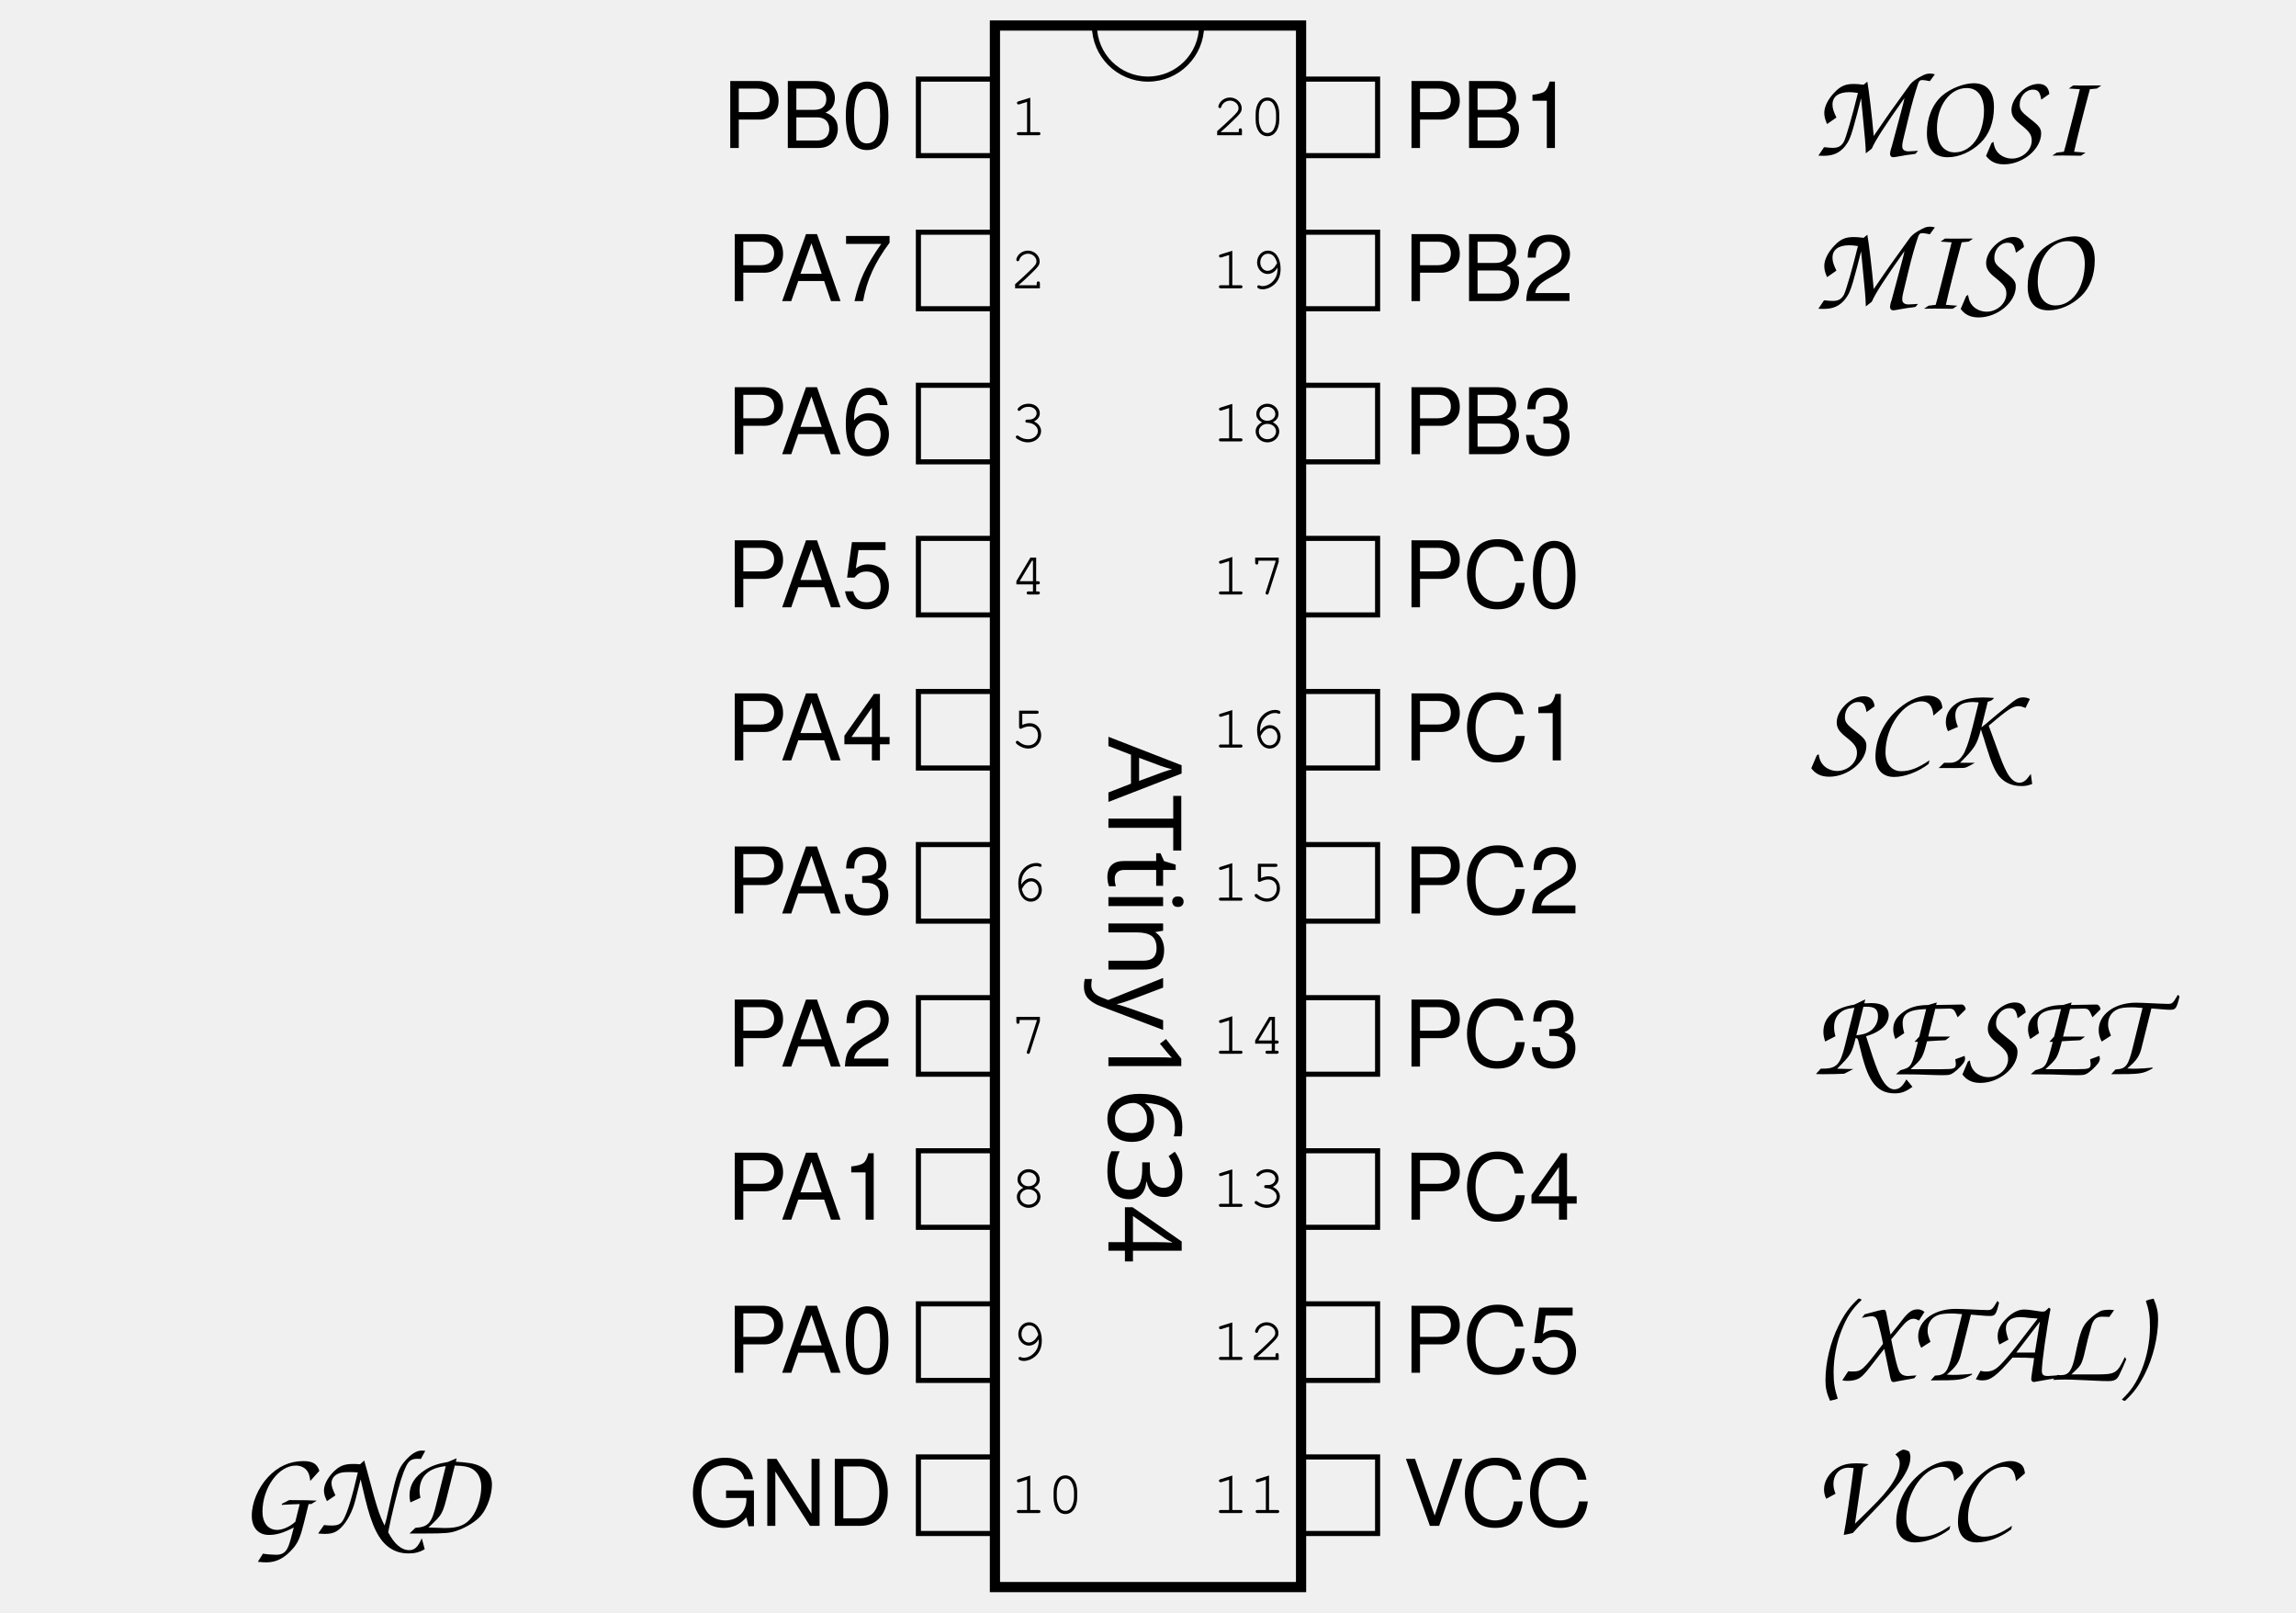
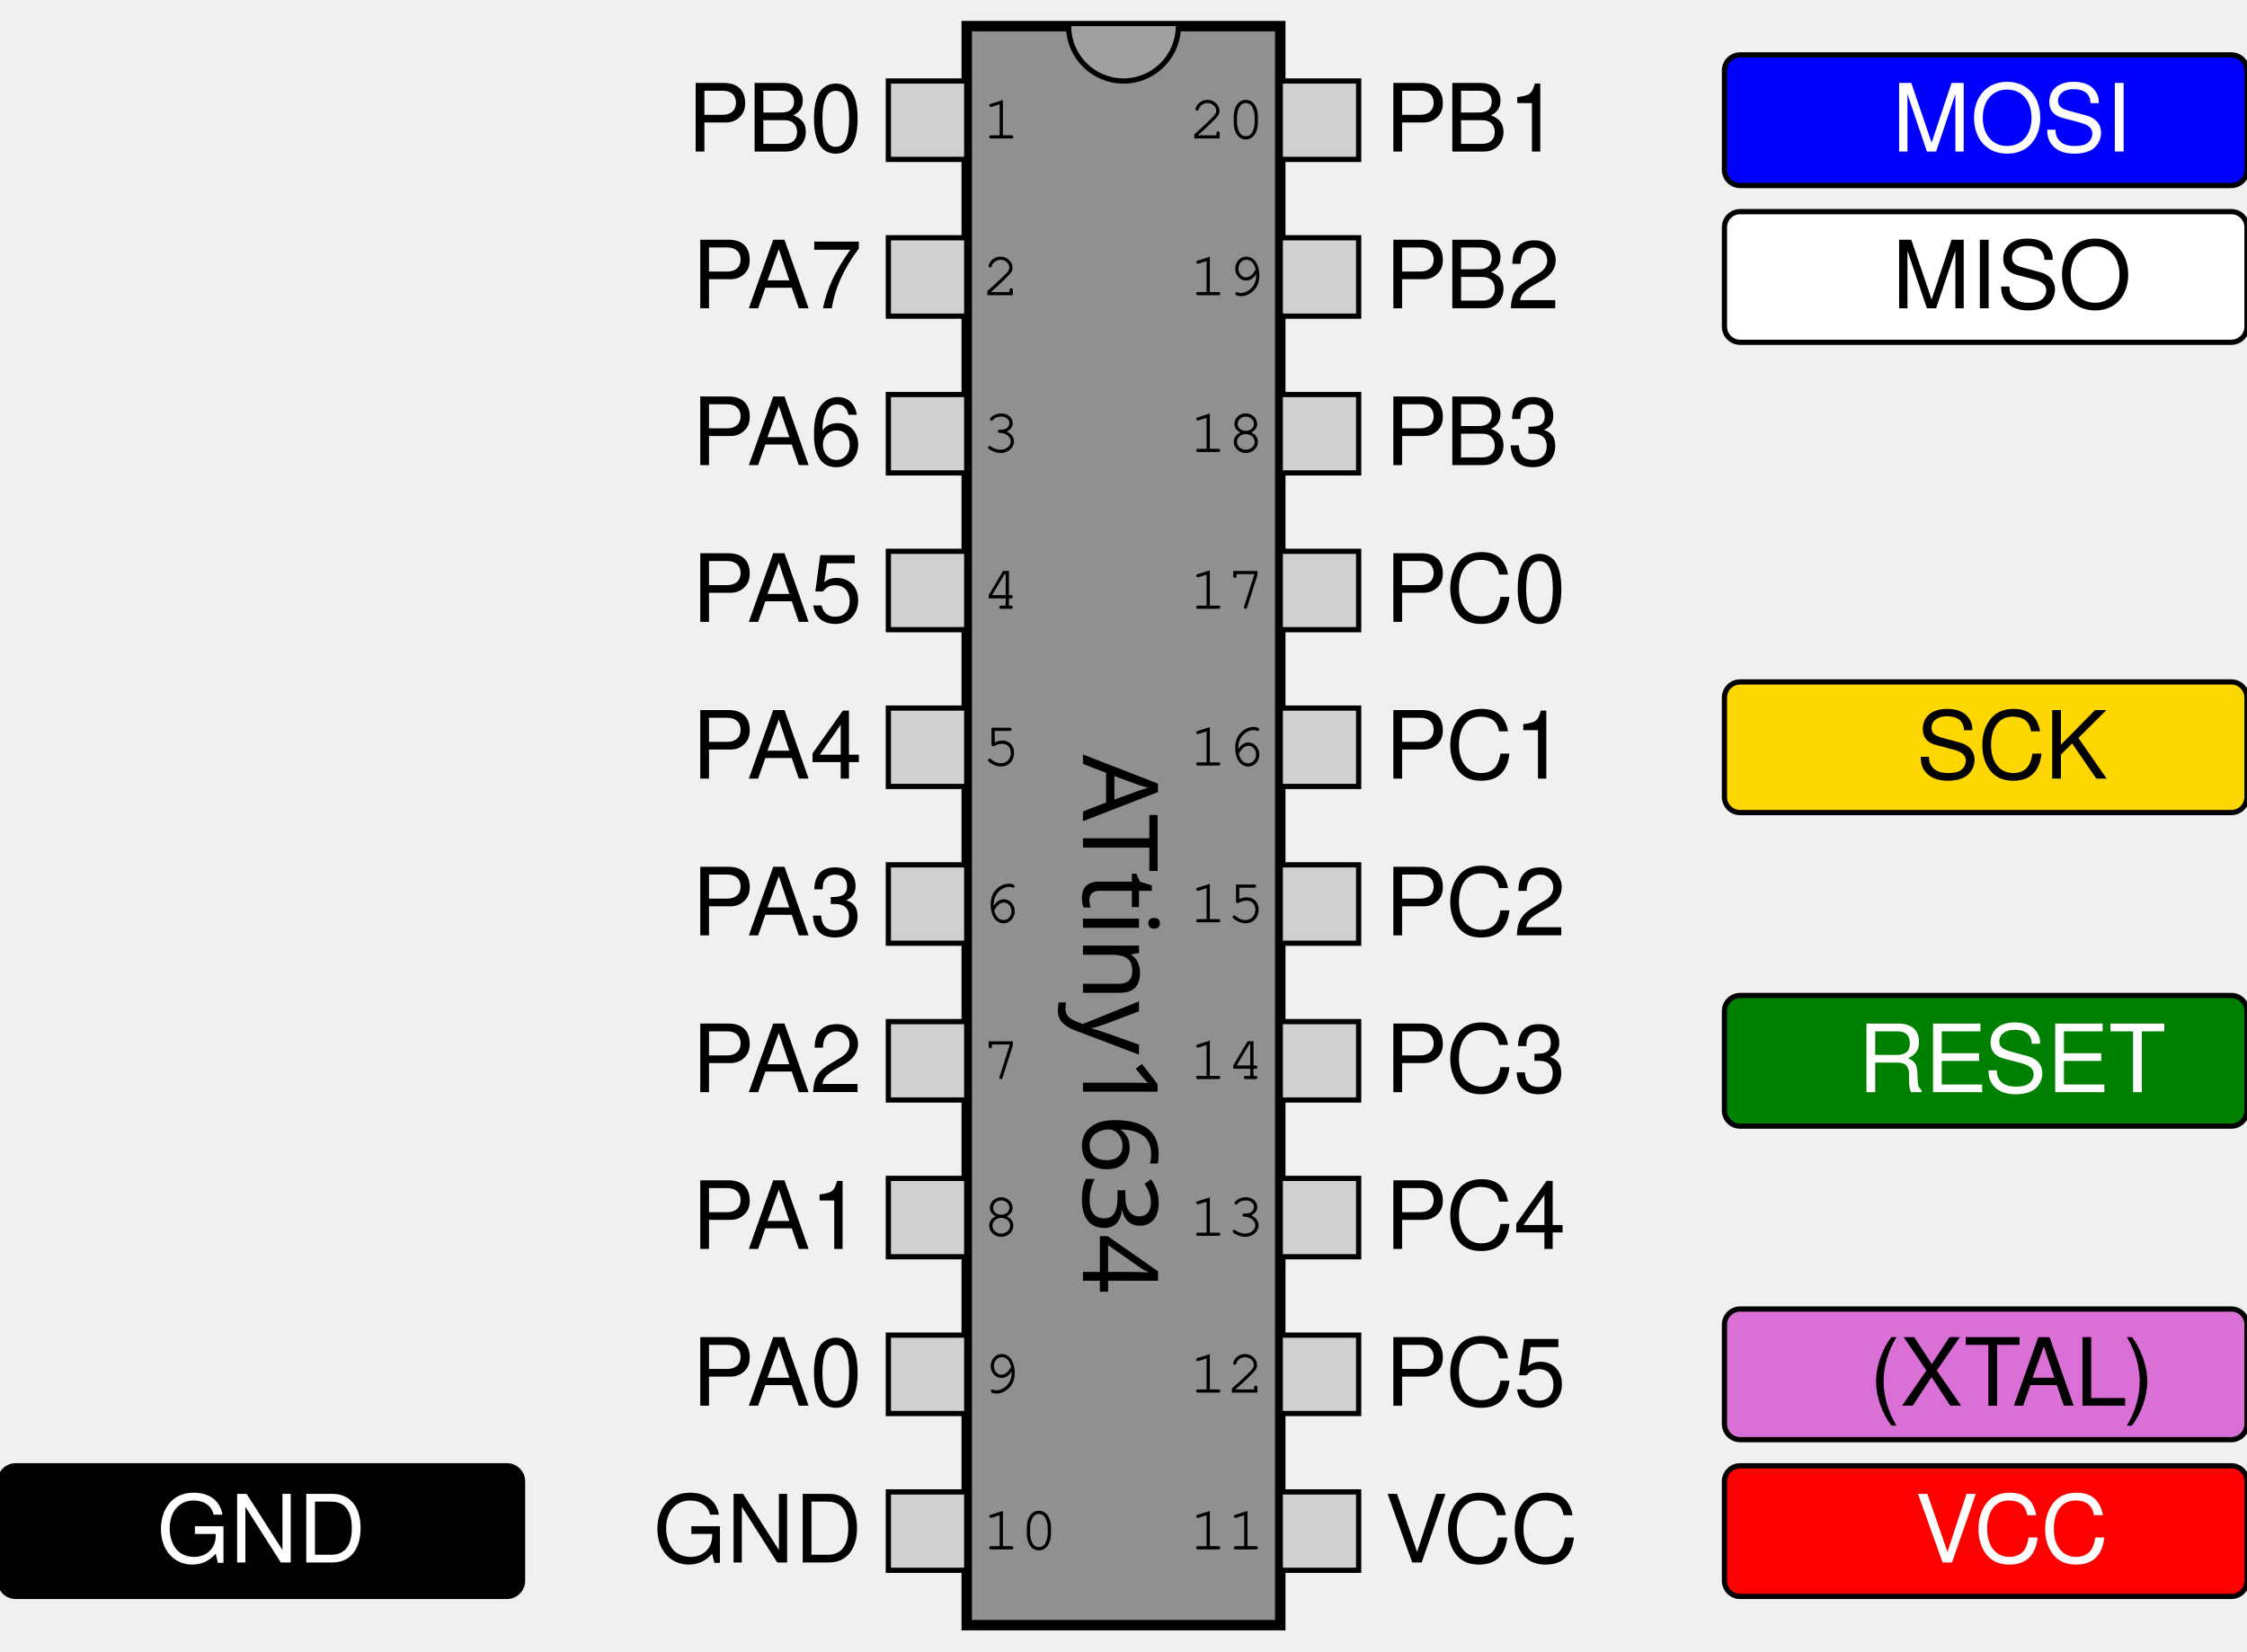
- <svg xmlns="http://www.w3.org/2000/svg" version="1.1" viewBox="0 0 450.0 316.0">
+ <svg xmlns="http://www.w3.org/2000/svg" version="1.1" viewBox="0 0 430.0 316.0">
  <defs>
    <style type="text/css">
-      .thinline { fill:none; stroke:#000000; stroke-width:1.0 }
-      .thickline{ fill:none; stroke:#000000; stroke-width:2.0 }
+      .ic       { fill:#909090; stroke:#000000; stroke-width:2.0 }
+      .notch    { fill:#a0a0a0; stroke:#000000; stroke-width:1.0 }
+      .pin      { fill:#d0d0d0; stroke:#000000; stroke-width:1.0 }
     .pinno    { font-family:"Courier"; font-size:12px }
     .label    { font-family:"Helvetica"; font-size:18px }
-      .function { font-family:"Comic Sans MS"; font-size:24px }
+      .funbox   { stroke:black }
+      .function { font-family:"Helvetica"; font-size:18px; text-anchor:middle }
     .title    { font-family:"Helvetica-Bold"; font-size:20px; text-anchor:middle; writing-mode:tb; alignment-baseline:central }
     
  </style>
  </defs>
-   <rect class="thickline" x="195.0" y="5" width="60.0" height="306.0" />
-   <path class="thinline" d="M214.5,5 a10.5,10.5 0 0,0 21.0,0" />
-   <text class="title" x="225.0" y="158.0">
+   <rect class="ic" x="185.0" y="5" width="60.0" height="306.0" />
+   <path class="notch" d="M204.5,5 a10.5,10.5 0 0,0 21,0" />
+   <text class="title" x="215.0" y="158.0">
    ATtiny1634
  </text>
-   <rect class="thinline" x="180.0" y="15.5" width="15.0" height="15.0" />
-   <text class="function" x="95.0" y="30.5" text-anchor="end">
-     
-   </text>
-   <text class="label" x="175.0" y="29.0" text-anchor="end">
+   <rect class="pin" x="170.0" y="15.5" width="15.0" height="15.0" />
+   <text class="label" x="165.0" y="29.0" text-anchor="end">
    PB0
  </text>
-   <text class="pinno" x="198.0" y="26.5">
+   <text class="pinno" x="188.0" y="26.5">
    1
  </text>
-   <rect class="thinline" x="180.0" y="45.5" width="15.0" height="15.0" />
-   <text class="function" x="95.0" y="60.5" text-anchor="end">
-     
-   </text>
-   <text class="label" x="175.0" y="59.0" text-anchor="end">
+   <rect class="pin" x="170.0" y="45.5" width="15.0" height="15.0" />
+   <text class="label" x="165.0" y="59.0" text-anchor="end">
    PA7
  </text>
-   <text class="pinno" x="198.0" y="56.5">
+   <text class="pinno" x="188.0" y="56.5">
    2
  </text>
-   <rect class="thinline" x="180.0" y="75.5" width="15.0" height="15.0" />
-   <text class="function" x="95.0" y="90.5" text-anchor="end">
-     
-   </text>
-   <text class="label" x="175.0" y="89.0" text-anchor="end">
+   <rect class="pin" x="170.0" y="75.5" width="15.0" height="15.0" />
+   <text class="label" x="165.0" y="89.0" text-anchor="end">
    PA6
  </text>
-   <text class="pinno" x="198.0" y="86.5">
+   <text class="pinno" x="188.0" y="86.5">
    3
  </text>
-   <rect class="thinline" x="180.0" y="105.5" width="15.0" height="15.0" />
-   <text class="function" x="95.0" y="120.5" text-anchor="end">
-     
-   </text>
-   <text class="label" x="175.0" y="119.0" text-anchor="end">
+   <rect class="pin" x="170.0" y="105.5" width="15.0" height="15.0" />
+   <text class="label" x="165.0" y="119.0" text-anchor="end">
    PA5
  </text>
-   <text class="pinno" x="198.0" y="116.5">
+   <text class="pinno" x="188.0" y="116.5">
    4
  </text>
-   <rect class="thinline" x="180.0" y="135.5" width="15.0" height="15.0" />
-   <text class="function" x="95.0" y="150.5" text-anchor="end">
-     
-   </text>
-   <text class="label" x="175.0" y="149.0" text-anchor="end">
+   <rect class="pin" x="170.0" y="135.5" width="15.0" height="15.0" />
+   <text class="label" x="165.0" y="149.0" text-anchor="end">
    PA4
  </text>
-   <text class="pinno" x="198.0" y="146.5">
+   <text class="pinno" x="188.0" y="146.5">
    5
  </text>
-   <rect class="thinline" x="180.0" y="165.5" width="15.0" height="15.0" />
-   <text class="function" x="95.0" y="180.5" text-anchor="end">
-     
-   </text>
-   <text class="label" x="175.0" y="179.0" text-anchor="end">
+   <rect class="pin" x="170.0" y="165.5" width="15.0" height="15.0" />
+   <text class="label" x="165.0" y="179.0" text-anchor="end">
    PA3
  </text>
-   <text class="pinno" x="198.0" y="176.5">
+   <text class="pinno" x="188.0" y="176.5">
    6
  </text>
-   <rect class="thinline" x="180.0" y="195.5" width="15.0" height="15.0" />
-   <text class="function" x="95.0" y="210.5" text-anchor="end">
-     
-   </text>
-   <text class="label" x="175.0" y="209.0" text-anchor="end">
+   <rect class="pin" x="170.0" y="195.5" width="15.0" height="15.0" />
+   <text class="label" x="165.0" y="209.0" text-anchor="end">
    PA2
  </text>
-   <text class="pinno" x="198.0" y="206.5">
+   <text class="pinno" x="188.0" y="206.5">
    7
  </text>
-   <rect class="thinline" x="180.0" y="225.5" width="15.0" height="15.0" />
-   <text class="function" x="95.0" y="240.5" text-anchor="end">
-     
-   </text>
-   <text class="label" x="175.0" y="239.0" text-anchor="end">
+   <rect class="pin" x="170.0" y="225.5" width="15.0" height="15.0" />
+   <text class="label" x="165.0" y="239.0" text-anchor="end">
    PA1
  </text>
-   <text class="pinno" x="198.0" y="236.5">
+   <text class="pinno" x="188.0" y="236.5">
    8
  </text>
-   <rect class="thinline" x="180.0" y="255.5" width="15.0" height="15.0" />
-   <text class="function" x="95.0" y="270.5" text-anchor="end">
-     
-   </text>
-   <text class="label" x="175.0" y="269.0" text-anchor="end">
+   <rect class="pin" x="170.0" y="255.5" width="15.0" height="15.0" />
+   <text class="label" x="165.0" y="269.0" text-anchor="end">
    PA0
  </text>
-   <text class="pinno" x="198.0" y="266.5">
+   <text class="pinno" x="188.0" y="266.5">
    9
  </text>
-   <rect class="thinline" x="180.0" y="285.5" width="15.0" height="15.0" />
-   <text class="function" x="95.0" y="300.5" text-anchor="end">
+   <rect class="pin" x="170.0" y="285.5" width="15.0" height="15.0" />
+   <text class="label" x="165.0" y="299.0" text-anchor="end">
    GND
  </text>
-   <text class="label" x="175.0" y="299.0" text-anchor="end">
+   <text class="pinno" x="188.0" y="296.5">
+     10
+   </text>
+   <rect class="funbox" x="0" y="280.5" width="100" height="25.0" rx="3" style="fill:black" />
+   <text class="function" x="50" y="299.0" style="fill:white">
    GND
  </text>
-   <text class="pinno" x="198.0" y="296.5">
-     10
-   </text>
-   <rect class="thinline" x="255.0" y="285.5" width="15.0" height="15.0" />
-   <text class="pinno" x="252.0" y="296.5" text-anchor="end">
+   <rect class="pin" x="245.0" y="285.5" width="15.0" height="15.0" />
+   <text class="pinno" x="242.0" y="296.5" text-anchor="end">
    11
  </text>
-   <text class="label" x="275.0" y="299.0">
+   <text class="label" x="265.0" y="299.0">
    VCC
  </text>
-   <text class="function" x="355.0" y="300.5">
+   <rect class="funbox" x="330.0" y="280.5" width="100" height="25.0" rx="3" style="fill:red" />
+   <text class="function" x="385.0" y="299.0" style="fill:white">
    VCC
  </text>
-   <rect class="thinline" x="255.0" y="255.5" width="15.0" height="15.0" />
-   <text class="pinno" x="252.0" y="266.5" text-anchor="end">
+   <rect class="pin" x="245.0" y="255.5" width="15.0" height="15.0" />
+   <text class="pinno" x="242.0" y="266.5" text-anchor="end">
    12
  </text>
-   <text class="label" x="275.0" y="269.0">
+   <text class="label" x="265.0" y="269.0">
    PC5
  </text>
-   <text class="function" x="355.0" y="270.5">
+   <rect class="funbox" x="330.0" y="250.5" width="100" height="25.0" rx="3" style="fill:orchid" />
+   <text class="function" x="385.0" y="269.0" style="fill:black">
    (XTAL)
  </text>
-   <rect class="thinline" x="255.0" y="225.5" width="15.0" height="15.0" />
-   <text class="pinno" x="252.0" y="236.5" text-anchor="end">
+   <rect class="pin" x="245.0" y="225.5" width="15.0" height="15.0" />
+   <text class="pinno" x="242.0" y="236.5" text-anchor="end">
    13
  </text>
-   <text class="label" x="275.0" y="239.0">
+   <text class="label" x="265.0" y="239.0">
    PC4
  </text>
-   <text class="function" x="355.0" y="240.5">
-     
-   </text>
-   <rect class="thinline" x="255.0" y="195.5" width="15.0" height="15.0" />
-   <text class="pinno" x="252.0" y="206.5" text-anchor="end">
+   <rect class="pin" x="245.0" y="195.5" width="15.0" height="15.0" />
+   <text class="pinno" x="242.0" y="206.5" text-anchor="end">
    14
  </text>
-   <text class="label" x="275.0" y="209.0">
+   <text class="label" x="265.0" y="209.0">
    PC3
  </text>
-   <text class="function" x="355.0" y="210.5">
+   <rect class="funbox" x="330.0" y="190.5" width="100" height="25.0" rx="3" style="fill:green" />
+   <text class="function" x="385.0" y="209.0" style="fill:white">
    RESET
  </text>
-   <rect class="thinline" x="255.0" y="165.5" width="15.0" height="15.0" />
-   <text class="pinno" x="252.0" y="176.5" text-anchor="end">
+   <rect class="pin" x="245.0" y="165.5" width="15.0" height="15.0" />
+   <text class="pinno" x="242.0" y="176.5" text-anchor="end">
    15
  </text>
-   <text class="label" x="275.0" y="179.0">
+   <text class="label" x="265.0" y="179.0">
    PC2
  </text>
-   <text class="function" x="355.0" y="180.5">
-     
-   </text>
-   <rect class="thinline" x="255.0" y="135.5" width="15.0" height="15.0" />
-   <text class="pinno" x="252.0" y="146.5" text-anchor="end">
+   <rect class="pin" x="245.0" y="135.5" width="15.0" height="15.0" />
+   <text class="pinno" x="242.0" y="146.5" text-anchor="end">
    16
  </text>
-   <text class="label" x="275.0" y="149.0">
+   <text class="label" x="265.0" y="149.0">
    PC1
  </text>
-   <text class="function" x="355.0" y="150.5">
+   <rect class="funbox" x="330.0" y="130.5" width="100" height="25.0" rx="3" style="fill:gold" />
+   <text class="function" x="385.0" y="149.0" style="fill:black">
    SCK
  </text>
-   <rect class="thinline" x="255.0" y="105.5" width="15.0" height="15.0" />
-   <text class="pinno" x="252.0" y="116.5" text-anchor="end">
+   <rect class="pin" x="245.0" y="105.5" width="15.0" height="15.0" />
+   <text class="pinno" x="242.0" y="116.5" text-anchor="end">
    17
  </text>
-   <text class="label" x="275.0" y="119.0">
+   <text class="label" x="265.0" y="119.0">
    PC0
  </text>
-   <text class="function" x="355.0" y="120.5">
-     
-   </text>
-   <rect class="thinline" x="255.0" y="75.5" width="15.0" height="15.0" />
-   <text class="pinno" x="252.0" y="86.5" text-anchor="end">
+   <rect class="pin" x="245.0" y="75.5" width="15.0" height="15.0" />
+   <text class="pinno" x="242.0" y="86.5" text-anchor="end">
    18
  </text>
-   <text class="label" x="275.0" y="89.0">
+   <text class="label" x="265.0" y="89.0">
    PB3
  </text>
-   <text class="function" x="355.0" y="90.5">
-     
-   </text>
-   <rect class="thinline" x="255.0" y="45.5" width="15.0" height="15.0" />
-   <text class="pinno" x="252.0" y="56.5" text-anchor="end">
+   <rect class="pin" x="245.0" y="45.5" width="15.0" height="15.0" />
+   <text class="pinno" x="242.0" y="56.5" text-anchor="end">
    19
  </text>
-   <text class="label" x="275.0" y="59.0">
+   <text class="label" x="265.0" y="59.0">
    PB2
  </text>
-   <text class="function" x="355.0" y="60.5">
+   <rect class="funbox" x="330.0" y="40.5" width="100" height="25.0" rx="3" style="fill:white" />
+   <text class="function" x="385.0" y="59.0" style="fill:black">
    MISO
  </text>
-   <rect class="thinline" x="255.0" y="15.5" width="15.0" height="15.0" />
-   <text class="pinno" x="252.0" y="26.5" text-anchor="end">
+   <rect class="pin" x="245.0" y="15.5" width="15.0" height="15.0" />
+   <text class="pinno" x="242.0" y="26.5" text-anchor="end">
    20
  </text>
-   <text class="label" x="275.0" y="29.0">
+   <text class="label" x="265.0" y="29.0">
    PB1
  </text>
-   <text class="function" x="355.0" y="30.5">
+   <rect class="funbox" x="330.0" y="10.5" width="100" height="25.0" rx="3" style="fill:blue" />
+   <text class="function" x="385.0" y="29.0" style="fill:white">
    MOSI
  </text>
</svg>
